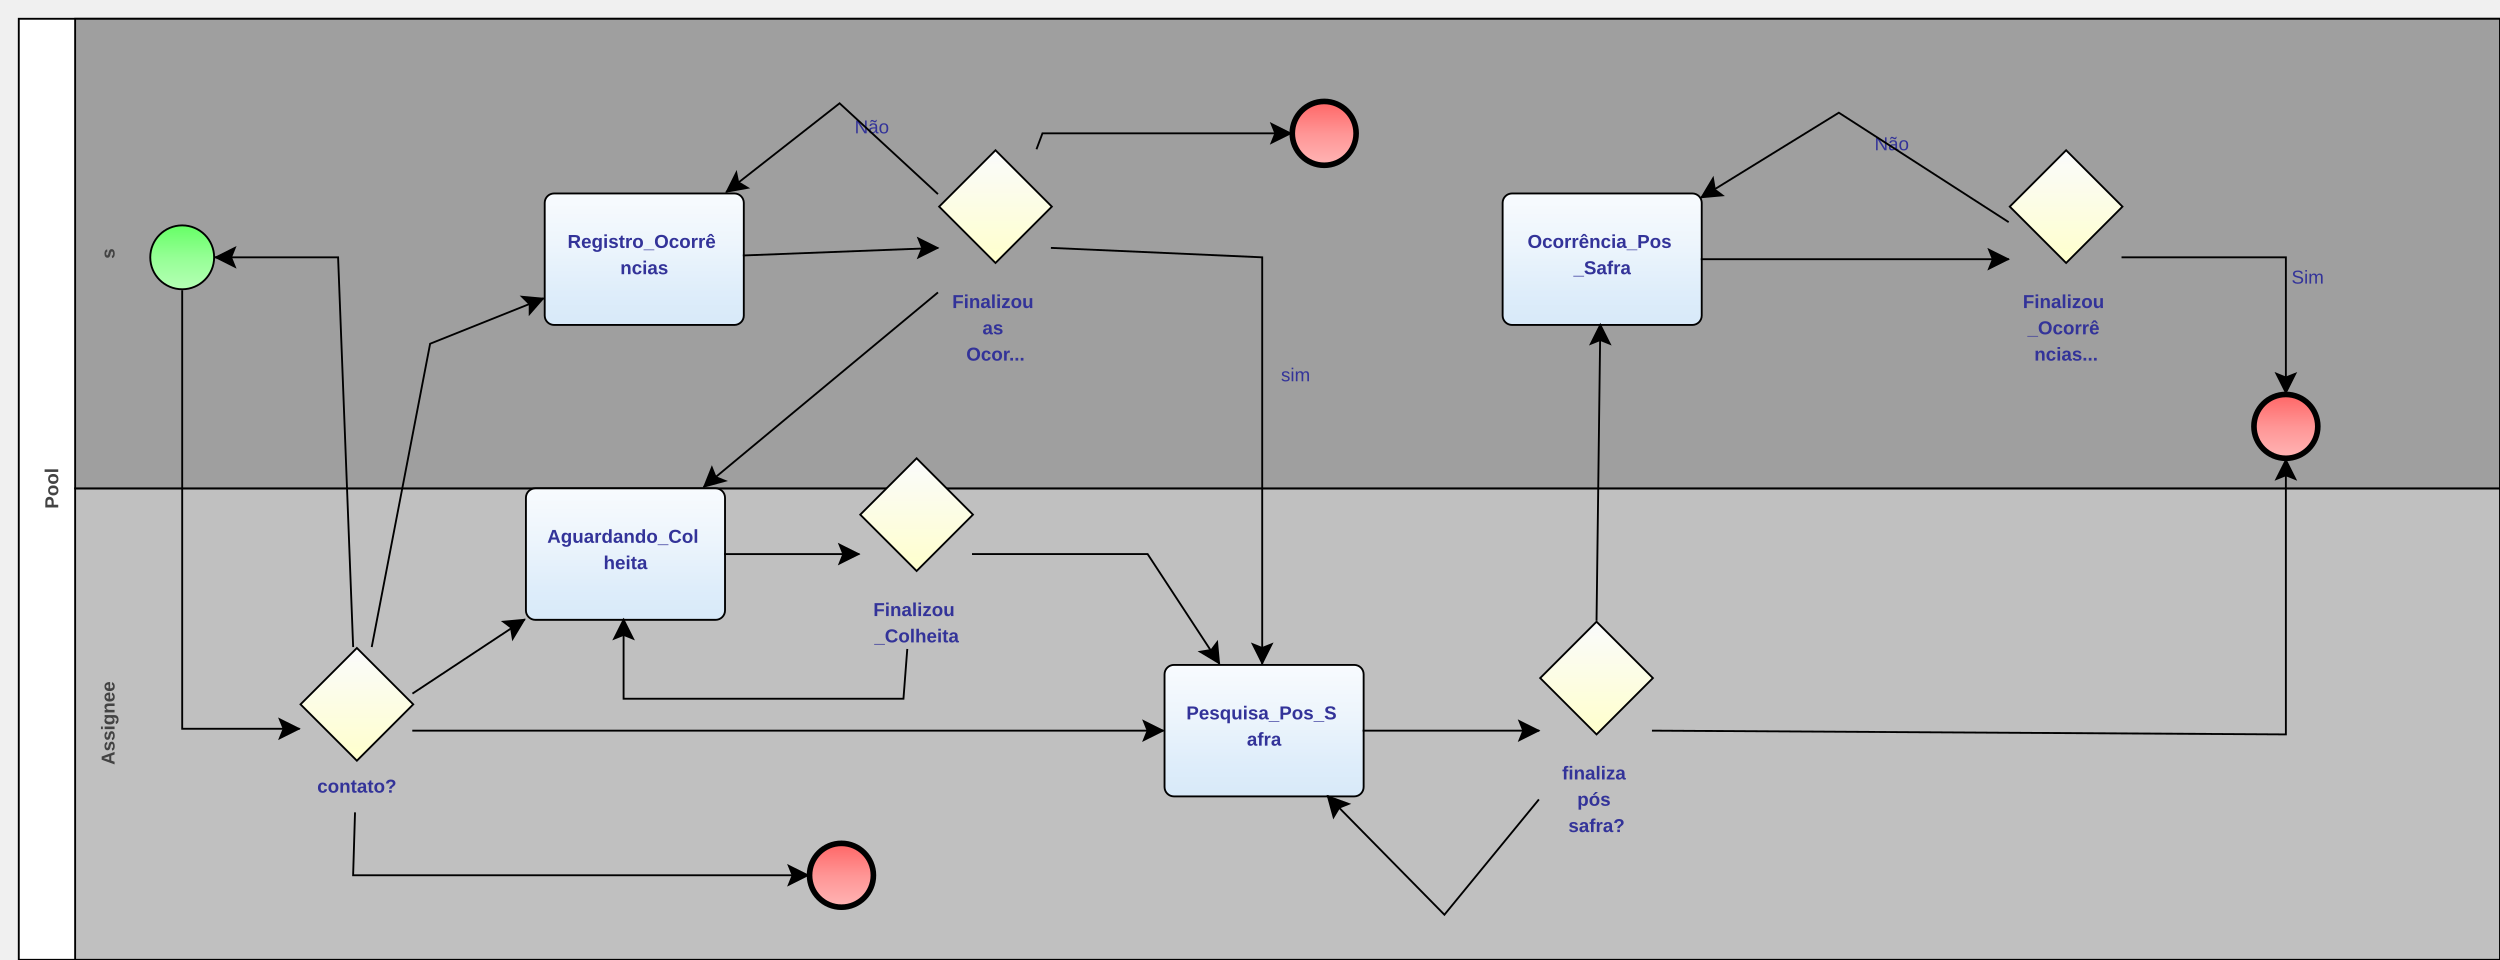
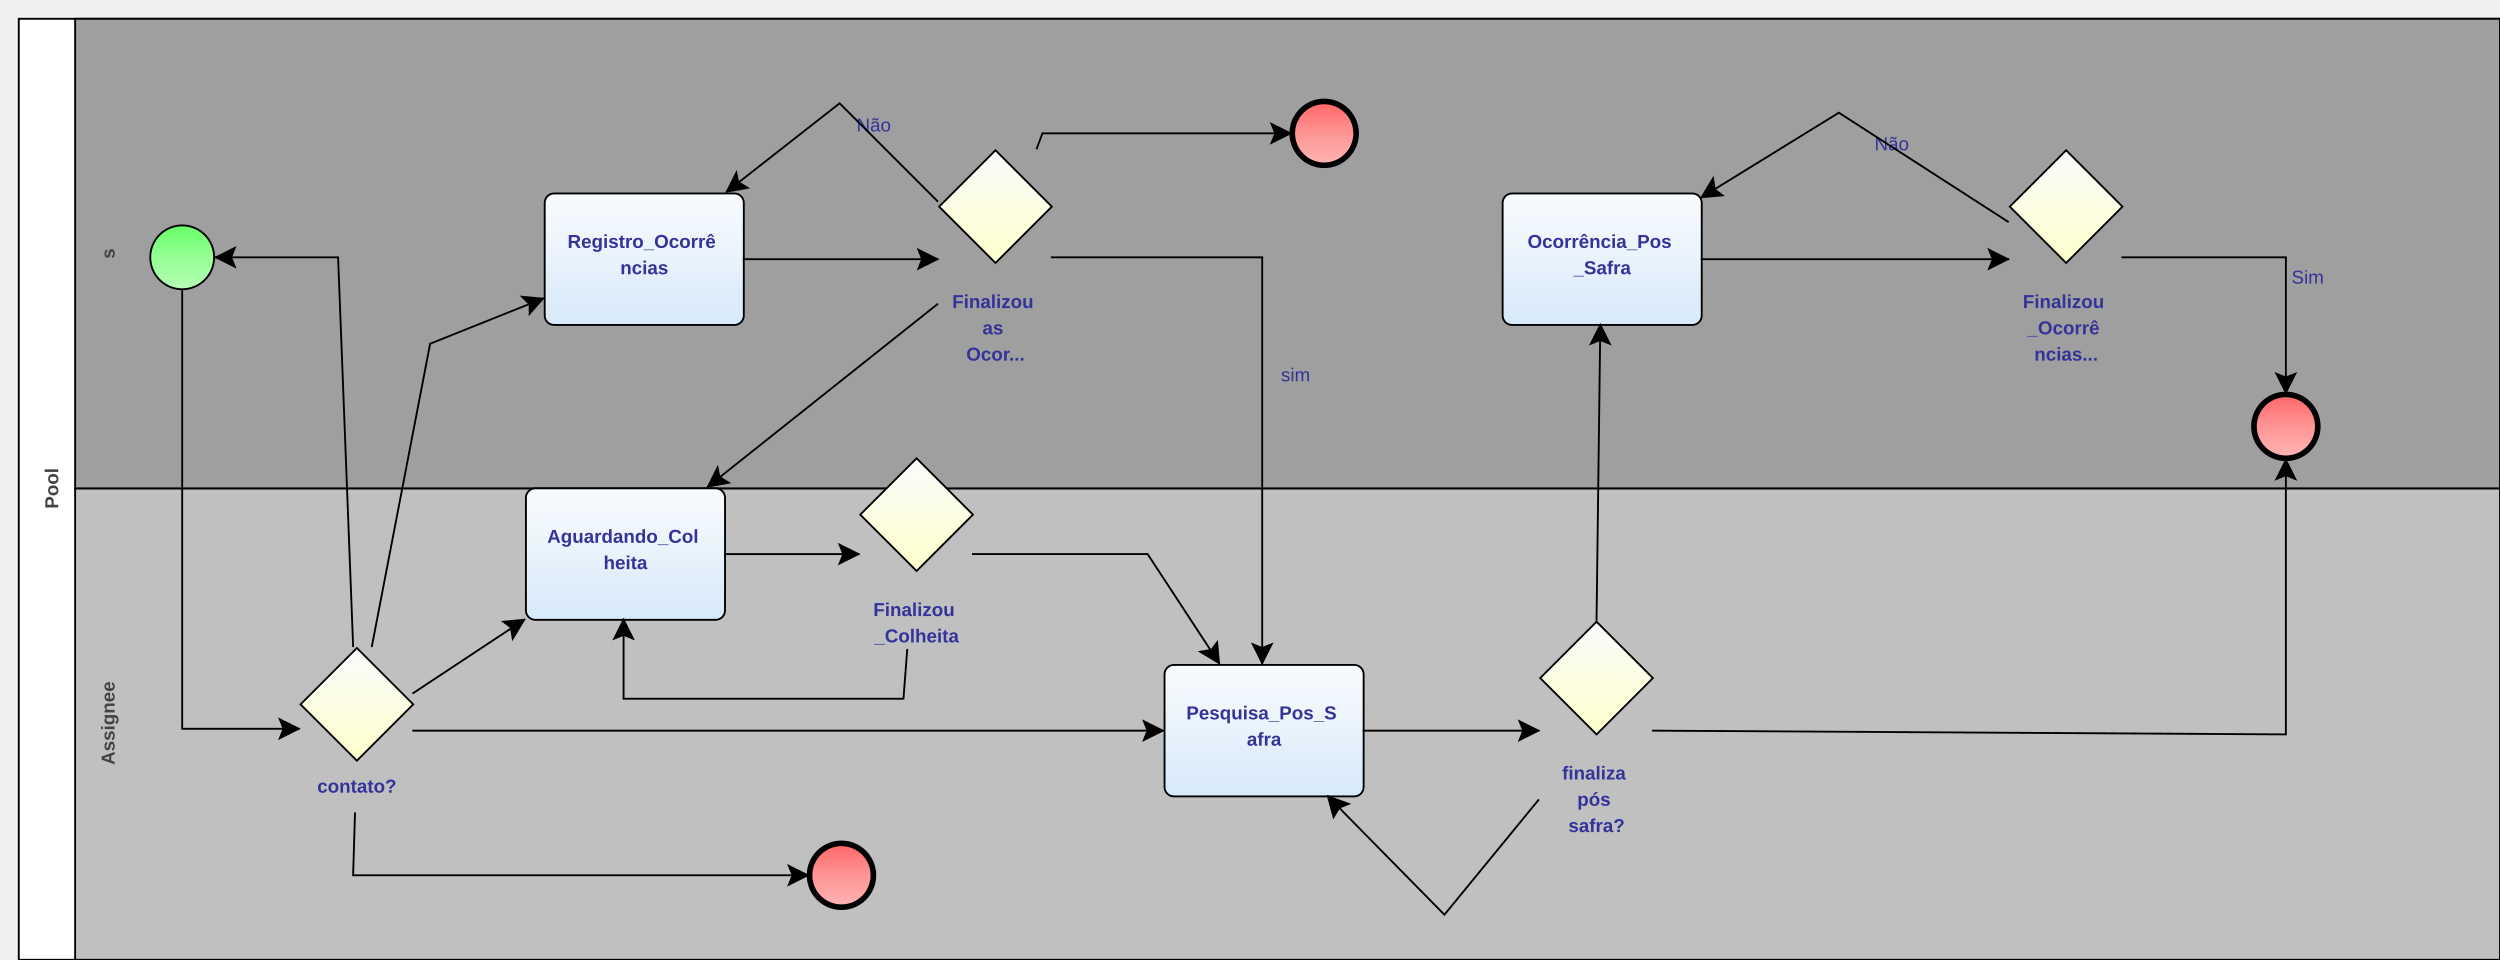
<svg xmlns="http://www.w3.org/2000/svg" xmlns:xlink="http://www.w3.org/1999/xlink" style="stroke-dasharray:none; shape-rendering:auto; font-family:'Arial'; text-rendering:auto; fill-opacity:1; color-interpolation:auto; color-rendering:auto; font-size:12; fill:black; stroke:black; image-rendering:auto; stroke-miterlimit:10; stroke-linecap:square; stroke-linejoin:miter; font-style:normal; stroke-width:1; stroke-dashoffset:0; font-weight:normal; stroke-opacity:1;" contentScriptType="text/ecmascript" preserveAspectRatio="xMidYMid meet" zoomAndPan="magnify" version="1.0" contentStyleType="text/css" xml:xlink="http://www.w3.org/1999/xlink" width="1331" height="511">
  <rect x="10" y="10" width="1321" height="501" ry="0" rx="0" style="stroke:#000000; fill:#FFFFFF" />
  <rect x="40" y="260" width="1291" height="251" ry="0" rx="0" style="stroke:#000000; fill:#C0C0C0" />
  <g componentSequence="3">
    <text x="-385" y="47" transform="rotate(270)" text-anchor="middle" style="font-weight:bold;font-size:10px;stroke:none; fill:#434343">
      <tspan dy="14" x="-385">Assignee</tspan>
    </text>
  </g>
  <rect x="40" y="10" width="1291" height="250" ry="0" rx="0" style="stroke:#000000; fill:#9F9F9F" />
  <g componentSequence="2">
    <text x="-135" y="47" transform="rotate(270)" text-anchor="middle" style="font-weight:bold;font-size:10px;stroke:none; fill:#434343">
      <tspan dy="14" x="-135">s</tspan>
    </text>
  </g>
  <g componentSequence="1">
    <text x="-260" y="17" transform="rotate(270)" text-anchor="middle" style="font-weight:bold;font-size:10px;stroke:none; fill:#434343">
      <tspan dy="14" x="-260">Pool</tspan>
    </text>
  </g>
  <g sequence="4">
-     <ellipse cx="97" cy="137" rx="17" ry="17" stroke-width="1" style="fill:url(#linearGradient66FF6696FF96B6FFB6_1645631302);" stroke="336633" />
+     <ellipse cx="97" cy="137" rx="17" ry="17" stroke-width="1" style="fill:url(#linearGradient66FF6696FF96B6FFB6_1807537746);" stroke="336633" />
  </g>
  <g sequence="10">
-     <rect x="620" y="354" width="106" height="70" ry="5" rx="5" style="fill:url(#linearGradientF8FBFEEDF5FCDEEDFAD4E7F8E2E5E9_1825682804);" stroke="191970" />
+     <rect x="620" y="354" width="106" height="70" ry="5" rx="5" style="fill:url(#linearGradientF8FBFEEDF5FCDEEDFAD4E7F8E2E5E9_1702569301);" stroke="191970" />
  </g>
  <g componentSequence="10">
    <text x="673" y="369" text-anchor="middle" style="font-weight:bold;font-size:10px;stroke:none; fill:#333399">
      <tspan dy="14" x="673">Pesquisa_Pos_S</tspan>
      <tspan dy="14" x="673">afra</tspan>
    </text>
  </g>
  <g sequence="18">
-     <rect x="290" y="103" width="106" height="70" ry="5" rx="5" style="fill:url(#linearGradientF8FBFEEDF5FCDEEDFAD4E7F8E2E5E9_1760443446);" stroke="191970" />
+     <rect x="290" y="103" width="106" height="70" ry="5" rx="5" style="fill:url(#linearGradientF8FBFEEDF5FCDEEDFAD4E7F8E2E5E9_1631894818);" stroke="191970" />
  </g>
  <g componentSequence="18">
    <text x="343" y="118" text-anchor="middle" style="font-weight:bold;font-size:10px;stroke:none; fill:#333399">
      <tspan dy="14" x="343">Registro_Ocorrê</tspan>
      <tspan dy="14" x="343">ncias</tspan>
    </text>
  </g>
  <g sequence="20">
-     <polygon points=" 500 110 530 80 560 110 530 140 500 110" style="fill:url(#linearGradientFAFBFCFFFFCC_770490191);" stroke="000000" />
+     <polygon points=" 500 110 530 80 560 110 530 140 500 110" style="fill:url(#linearGradientFAFBFCFFFFCC_608579438);" stroke="000000" />
  </g>
  <g componentSequence="20">
    <text x="530" y="150" text-anchor="middle" style="font-weight:bold;font-size:10px;stroke:none; fill:#333399">
      <tspan dy="14" x="530">Finalizou</tspan>
      <tspan dy="14" x="530">as</tspan>
      <tspan dy="14" x="530">Ocor...</tspan>
    </text>
  </g>
  <g sequence="26">
-     <rect x="800" y="103" width="106" height="70" ry="5" rx="5" style="fill:url(#linearGradientF8FBFEEDF5FCDEEDFAD4E7F8E2E5E9_2098229715);" stroke="191970" />
+     <rect x="800" y="103" width="106" height="70" ry="5" rx="5" style="fill:url(#linearGradientF8FBFEEDF5FCDEEDFAD4E7F8E2E5E9_700806130);" stroke="191970" />
  </g>
  <g componentSequence="26">
    <text x="853" y="118" text-anchor="middle" style="font-weight:bold;font-size:10px;stroke:none; fill:#333399">
      <tspan dy="14" x="853">Ocorrência_Pos</tspan>
      <tspan dy="14" x="853">_Safra</tspan>
    </text>
  </g>
  <g sequence="28">
-     <ellipse cx="1217" cy="227" rx="17" ry="17" stroke-width="3" style="fill:url(#linearGradientFF6666FF9696FFB6B6_478875920);" stroke="993333" />
+     <ellipse cx="1217" cy="227" rx="17" ry="17" stroke-width="3" style="fill:url(#linearGradientFF6666FF9696FFB6B6_363375122);" stroke="993333" />
  </g>
  <g sequence="30">
-     <polygon points=" 1070 110 1100 80 1130 110 1100 140 1070 110" style="fill:url(#linearGradientFAFBFCFFFFCC_94208315);" stroke="000000" />
+     <polygon points=" 1070 110 1100 80 1130 110 1100 140 1070 110" style="fill:url(#linearGradientFAFBFCFFFFCC_1371645992);" stroke="000000" />
  </g>
  <g componentSequence="30">
    <text x="1100" y="150" text-anchor="middle" style="font-weight:bold;font-size:10px;stroke:none; fill:#333399">
      <tspan dy="14" x="1100">Finalizou</tspan>
      <tspan dy="14" x="1100">_Ocorrê</tspan>
      <tspan dy="14" x="1100">ncias...</tspan>
    </text>
  </g>
  <g sequence="42">
-     <ellipse cx="705" cy="71" rx="17" ry="17" stroke-width="3" style="fill:url(#linearGradientFF6666FF9696FFB6B6_1304641536);" stroke="993333" />
+     <ellipse cx="705" cy="71" rx="17" ry="17" stroke-width="3" style="fill:url(#linearGradientFF6666FF9696FFB6B6_1147785249);" stroke="993333" />
  </g>
  <g sequence="44">
-     <polygon points=" 820 361 850 331 880 361 850 391 820 361" style="fill:url(#linearGradientFAFBFCFFFFCC_866332290);" stroke="000000" />
+     <polygon points=" 820 361 850 331 880 361 850 391 820 361" style="fill:url(#linearGradientFAFBFCFFFFCC_1177641405);" stroke="000000" />
  </g>
  <g componentSequence="44">
    <text x="850" y="401" text-anchor="middle" style="font-weight:bold;font-size:10px;stroke:none; fill:#333399">
      <tspan dy="14" x="850">finaliza</tspan>
      <tspan dy="14" x="850">pós</tspan>
      <tspan dy="14" x="850">safra?</tspan>
    </text>
  </g>
  <g sequence="49">
-     <polygon points=" 160 375 190 345 220 375 190 405 160 375" style="fill:url(#linearGradientFAFBFCFFFFCC_2003090039);" stroke="000000" />
+     <polygon points=" 160 375 190 345 220 375 190 405 160 375" style="fill:url(#linearGradientFAFBFCFFFFCC_379169619);" stroke="000000" />
  </g>
  <g componentSequence="49">
    <text x="190" y="408" text-anchor="middle" style="font-weight:bold;font-size:10px;stroke:none; fill:#333399">
      <tspan dy="14" x="190">contato?</tspan>
    </text>
  </g>
  <g sequence="54">
-     <ellipse cx="448" cy="466" rx="17" ry="17" stroke-width="3" style="fill:url(#linearGradientFF6666FF9696FFB6B6_513370617);" stroke="993333" />
+     <ellipse cx="448" cy="466" rx="17" ry="17" stroke-width="3" style="fill:url(#linearGradientFF6666FF9696FFB6B6_1254474048);" stroke="993333" />
  </g>
  <g sequence="56">
-     <rect x="280" y="260" width="106" height="70" ry="5" rx="5" style="fill:url(#linearGradientF8FBFEEDF5FCDEEDFAD4E7F8E2E5E9_1234041194);" stroke="191970" />
+     <rect x="280" y="260" width="106" height="70" ry="5" rx="5" style="fill:url(#linearGradientF8FBFEEDF5FCDEEDFAD4E7F8E2E5E9_1076357345);" stroke="191970" />
  </g>
  <g componentSequence="56">
    <text x="333" y="275" text-anchor="middle" style="font-weight:bold;font-size:10px;stroke:none; fill:#333399">
      <tspan dy="14" x="333">Aguardando_Col</tspan>
      <tspan dy="14" x="333">heita</tspan>
    </text>
  </g>
  <g sequence="58">
-     <polygon points=" 458 274 488 244 518 274 488 304 458 274" style="fill:url(#linearGradientFAFBFCFFFFCC_1668291047);" stroke="000000" />
+     <polygon points=" 458 274 488 244 518 274 488 304 458 274" style="fill:url(#linearGradientFAFBFCFFFFCC_232146385);" stroke="000000" />
  </g>
  <g componentSequence="58">
    <text x="488" y="314" text-anchor="middle" style="font-weight:bold;font-size:10px;stroke:none; fill:#333399">
      <tspan dy="14" x="488">Finalizou</tspan>
      <tspan dy="14" x="488">_Colheita</tspan>
    </text>
  </g>
  <g componentSequence="21">
-     <text x="458" y="134" style="font-size:10px;font-weight:none;stroke:none; fill:#333399" text-anchor="left" />
+     <text x="458" y="138" style="font-size:10px;font-weight:none;stroke:none; fill:#333399" text-anchor="left" />
  </g>
  <g componentSequence="22">
    <text x="682" y="189" style="font-size:10px;font-weight:none;stroke:none; fill:#333399" text-anchor="left">
      <tspan dy="14" x="682">sim</tspan>
    </text>
  </g>
  <g componentSequence="23">
-     <text x="455" y="57" style="font-size:10px;font-weight:none;stroke:none; fill:#333399" text-anchor="left">
-       <tspan dy="14" x="455">Não</tspan>
+     <text x="456" y="56" style="font-size:10px;font-weight:none;stroke:none; fill:#333399" text-anchor="left">
+       <tspan dy="14" x="456">Não</tspan>
    </text>
  </g>
  <g componentSequence="31">
    <text x="998" y="138" style="font-size:10px;font-weight:none;stroke:none; fill:#333399" text-anchor="left" />
  </g>
  <g componentSequence="32">
    <text x="1220" y="137" style="font-size:10px;font-weight:none;stroke:none; fill:#333399" text-anchor="left">
      <tspan dy="14" x="1220">Sim</tspan>
    </text>
  </g>
  <g componentSequence="33">
    <text x="998" y="66" style="font-size:10px;font-weight:none;stroke:none; fill:#333399" text-anchor="left">
      <tspan dy="14" x="998">Não</tspan>
    </text>
  </g>
  <g componentSequence="43">
    <text x="627" y="71" style="font-size:10px;font-weight:none;stroke:none; fill:#333399" text-anchor="left" />
  </g>
  <g componentSequence="45">
    <text x="783" y="389" style="font-size:10px;font-weight:none;stroke:none; fill:#333399" text-anchor="left" />
  </g>
  <g componentSequence="46">
    <text x="861" y="252" style="font-size:10px;font-weight:none;stroke:none; fill:#333399" text-anchor="left" />
  </g>
  <g componentSequence="47">
    <text x="1131" y="390" style="font-size:10px;font-weight:none;stroke:none; fill:#333399" text-anchor="left" />
  </g>
  <g componentSequence="48">
    <text x="776" y="484" style="font-size:10px;font-weight:none;stroke:none; fill:#333399" text-anchor="left" />
  </g>
  <g componentSequence="50">
    <text x="107" y="303" style="font-size:10px;font-weight:none;stroke:none; fill:#333399" text-anchor="left" />
  </g>
  <g componentSequence="51">
    <text x="430" y="389" style="font-size:10px;font-weight:none;stroke:none; fill:#333399" text-anchor="left" />
  </g>
  <g componentSequence="52">
    <text x="230" y="232" style="font-size:10px;font-weight:none;stroke:none; fill:#333399" text-anchor="left" />
  </g>
  <g componentSequence="53">
    <text x="193" y="208" style="font-size:10px;font-weight:none;stroke:none; fill:#333399" text-anchor="left" />
  </g>
  <g componentSequence="55">
    <text x="302" y="466" style="font-size:10px;font-weight:none;stroke:none; fill:#333399" text-anchor="left" />
  </g>
  <g componentSequence="57">
    <text x="260" y="350" style="font-size:10px;font-weight:none;stroke:none; fill:#333399" text-anchor="left" />
  </g>
  <g componentSequence="59">
    <text x="432" y="295" style="font-size:10px;font-weight:none;stroke:none; fill:#333399" text-anchor="left" />
  </g>
  <g componentSequence="60">
    <text x="609" y="295" style="font-size:10px;font-weight:none;stroke:none; fill:#333399" text-anchor="left" />
  </g>
  <g componentSequence="61">
-     <text x="447" y="208" style="font-size:10px;font-weight:none;stroke:none; fill:#333399" text-anchor="left" />
+     <text x="448" y="211" style="font-size:10px;font-weight:none;stroke:none; fill:#333399" text-anchor="left" />
  </g>
  <g componentSequence="62">
    <text x="409" y="372" style="font-size:10px;font-weight:none;stroke:none; fill:#333399" text-anchor="left" />
  </g>
  <path style="fill:none; stroke:#000000;stroke-width:1" d="M97.0 155.0 L97.0 388.0 L159.0 388.0" />
  <polygon style="fill:#000000; stroke:#000000;" points=" 149 383 159 388 149 393 151 388" />
  <path style="fill:none; stroke:#000000;stroke-width:1" d="M188.0 344.0 L180.0 137.0 L115.0 137.0" />
  <polygon style="fill:#000000; stroke:#000000;" points=" 125 142 115 137 125 132 123 137" />
  <path style="fill:none; stroke:#000000;stroke-width:1" d="M726.0 389.0 L819.0 389.0" />
  <polygon style="fill:#000000; stroke:#000000;" points=" 809 384 819 389 809 394 811 389" />
-   <path style="fill:none; stroke:#000000;stroke-width:1" d="M560.0 132.0 L672.0 137.0 L672.0 353.0" />
+   <path style="fill:none; stroke:#000000;stroke-width:1" d="M560.0 137.0 L672.0 137.0 L672.0 353.0" />
  <polygon style="fill:#000000; stroke:#000000;" points=" 677 343 672 353 667 343 672 345" />
  <path style="fill:none; stroke:#000000;stroke-width:1" d="M819.0 426.0 L769.0 487.0 L707.0 424.0" />
  <polygon style="fill:#000000; stroke:#000000;" points=" 710 435 707 424 718 428 713 430" />
  <path style="fill:none; stroke:#000000;stroke-width:1" d="M220.0 389.0 L619.0 389.0" />
  <polygon style="fill:#000000; stroke:#000000;" points=" 609 384 619 389 609 394 611 389" />
  <path style="fill:none; stroke:#000000;stroke-width:1" d="M518.0 295.0 L611.0 295.0 L649.0 353.0" />
  <polygon style="fill:#000000; stroke:#000000;" points=" 648 342 649 353 639 347 645 346" />
-   <path style="fill:none; stroke:#000000;stroke-width:1" d="M396.0 136.0 L499.0 132.0" />
-   <polygon style="fill:#000000; stroke:#000000;" points=" 489 127 499 132 489 137 491 132" />
-   <path style="fill:none; stroke:#000000;stroke-width:1" d="M499.0 103.0 L447.0 55.0 L387.0 102.0" />
+   <path style="fill:none; stroke:#000000;stroke-width:1" d="M396.0 138.0 L499.0 138.0" />
+   <polygon style="fill:#000000; stroke:#000000;" points=" 489 133 499 138 489 143 491 138" />
+   <path style="fill:none; stroke:#000000;stroke-width:1" d="M499.0 107.0 L447.0 55.0 L387.0 102.0" />
  <polygon style="fill:#000000; stroke:#000000;" points=" 398 100 387 102 392 92 393 97" />
  <path style="fill:none; stroke:#000000;stroke-width:1" d="M198.0 344.0 L229.0 183.0 L289.0 159.0" />
  <polygon style="fill:#000000; stroke:#000000;" points=" 278 158 289 159 282 167 282 162" />
  <path style="fill:none; stroke:#000000;stroke-width:1" d="M552.0 79.0 L555.0 71.0 L687.0 71.0" />
  <polygon style="fill:#000000; stroke:#000000;" points=" 677 66 687 71 677 76 679 71" />
-   <path style="fill:none; stroke:#000000;stroke-width:1" d="M499.0 156.0 L375.0 259.0" />
-   <polygon style="fill:#000000; stroke:#000000;" points=" 386 256 375 259 379 249 381 254" />
+   <path style="fill:none; stroke:#000000;stroke-width:1" d="M499.0 162.0 L377.0 259.0" />
+   <polygon style="fill:#000000; stroke:#000000;" points=" 388 257 377 259 382 249 383 254" />
  <path style="fill:none; stroke:#000000;stroke-width:1" d="M906.0 138.0 L1069.0 138.0" />
  <polygon style="fill:#000000; stroke:#000000;" points=" 1059 133 1069 138 1059 143 1061 138" />
  <path style="fill:none; stroke:#000000;stroke-width:1" d="M1069.0 118.0 L979.0 60.0 L906.0 105.0" />
  <polygon style="fill:#000000; stroke:#000000;" points=" 917 104 906 105 912 95 913 101" />
  <path style="fill:none; stroke:#000000;stroke-width:1" d="M850.0 330.0 L852.0 173.0" />
  <polygon style="fill:#000000; stroke:#000000;" points=" 847 183 852 173 857 183 852 181" />
  <path style="fill:none; stroke:#000000;stroke-width:1" d="M1130.0 137.0 L1217.0 137.0 L1217.0 209.0" />
  <polygon style="fill:#000000; stroke:#000000;" points=" 1222 199 1217 209 1212 199 1217 201" />
  <path style="fill:none; stroke:#000000;stroke-width:1" d="M880.0 389.0 L1217.0 391.0 L1217.0 245.0" />
  <polygon style="fill:#000000; stroke:#000000;" points=" 1212 255 1217 245 1222 255 1217 253" />
  <path style="fill:none; stroke:#000000;stroke-width:1" d="M189.0 433.0 L188.0 466.0 L430.0 466.0" />
  <polygon style="fill:#000000; stroke:#000000;" points=" 420 461 430 466 420 471 422 466" />
  <path style="fill:none; stroke:#000000;stroke-width:1" d="M220.0 369.0 L279.0 330.0" />
  <polygon style="fill:#000000; stroke:#000000;" points=" 268 331 279 330 273 340 272 334" />
  <path style="fill:none; stroke:#000000;stroke-width:1" d="M386.0 295.0 L457.0 295.0" />
  <polygon style="fill:#000000; stroke:#000000;" points=" 447 290 457 295 447 300 449 295" />
  <path style="fill:none; stroke:#000000;stroke-width:1" d="M483.0 346.0 L481.0 372.0 L332.0 372.0 L332.0 330.0" />
  <polygon style="fill:#000000; stroke:#000000;" points=" 327 340 332 330 337 340 332 338" />
  <defs>
-     <linearGradient xlink:href="#linearGradient66FF6696FF96B6FFB6" id="linearGradient66FF6696FF96B6FFB6_1645631302" x1="0" y1="120.0" x2="0" y2="155.0" gradientUnits="userSpaceOnUse" xlink:type="simple" xlink:actuate="onLoad" xlink:show="other" />
+     <linearGradient xlink:href="#linearGradient66FF6696FF96B6FFB6" id="linearGradient66FF6696FF96B6FFB6_1807537746" x1="0" y1="120.0" x2="0" y2="155.0" gradientUnits="userSpaceOnUse" xlink:type="simple" xlink:actuate="onLoad" xlink:show="other" />
    <linearGradient id="linearGradient66FF6696FF96B6FFB6">
      <stop style="stop-color:#66FF66;stop-opacity:1;" offset="0.0" id="stop66FF66" />
      <stop style="stop-color:#96FF96;stop-opacity:1;" offset="0.5" id="stop96FF96" />
      <stop style="stop-color:#B6FFB6;stop-opacity:1;" offset="1.0" id="stopB6FFB6" />
    </linearGradient>
-     <linearGradient xlink:href="#linearGradientF8FBFEEDF5FCDEEDFAD4E7F8E2E5E9" id="linearGradientF8FBFEEDF5FCDEEDFAD4E7F8E2E5E9_1825682804" x1="0" y1="354.0" x2="0" y2="460.0" gradientUnits="userSpaceOnUse" xlink:type="simple" xlink:actuate="onLoad" xlink:show="other" />
+     <linearGradient xlink:href="#linearGradientF8FBFEEDF5FCDEEDFAD4E7F8E2E5E9" id="linearGradientF8FBFEEDF5FCDEEDFAD4E7F8E2E5E9_1702569301" x1="0" y1="354.0" x2="0" y2="460.0" gradientUnits="userSpaceOnUse" xlink:type="simple" xlink:actuate="onLoad" xlink:show="other" />
    <linearGradient id="linearGradientF8FBFEEDF5FCDEEDFAD4E7F8E2E5E9">
      <stop style="stop-color:#F8FBFE;stop-opacity:1;" offset="0.0" id="stopF8FBFE" />
      <stop style="stop-color:#EDF5FC;stop-opacity:1;" offset="0.25" id="stopEDF5FC" />
      <stop style="stop-color:#DEEDFA;stop-opacity:1;" offset="0.5" id="stopDEEDFA" />
      <stop style="stop-color:#D4E7F8;stop-opacity:1;" offset="0.75" id="stopD4E7F8" />
      <stop style="stop-color:#E2E5E9;stop-opacity:1;" offset="1.0" id="stopE2E5E9" />
    </linearGradient>
-     <linearGradient xlink:href="#linearGradientF8FBFEEDF5FCDEEDFAD4E7F8E2E5E9" id="linearGradientF8FBFEEDF5FCDEEDFAD4E7F8E2E5E9_1760443446" x1="0" y1="103.0" x2="0" y2="209.0" gradientUnits="userSpaceOnUse" xlink:type="simple" xlink:actuate="onLoad" xlink:show="other" />
-     <linearGradient xlink:href="#linearGradientFAFBFCFFFFCC" id="linearGradientFAFBFCFFFFCC_770490191" x1="0" y1="80.0" x2="0" y2="140.0" gradientUnits="userSpaceOnUse" xlink:type="simple" xlink:actuate="onLoad" xlink:show="other" />
+     <linearGradient xlink:href="#linearGradientF8FBFEEDF5FCDEEDFAD4E7F8E2E5E9" id="linearGradientF8FBFEEDF5FCDEEDFAD4E7F8E2E5E9_1631894818" x1="0" y1="103.0" x2="0" y2="209.0" gradientUnits="userSpaceOnUse" xlink:type="simple" xlink:actuate="onLoad" xlink:show="other" />
+     <linearGradient xlink:href="#linearGradientFAFBFCFFFFCC" id="linearGradientFAFBFCFFFFCC_608579438" x1="0" y1="80.0" x2="0" y2="140.0" gradientUnits="userSpaceOnUse" xlink:type="simple" xlink:actuate="onLoad" xlink:show="other" />
    <linearGradient id="linearGradientFAFBFCFFFFCC">
      <stop style="stop-color:#FAFBFC;stop-opacity:1;" offset="0.0" id="stopFAFBFC" />
      <stop style="stop-color:#FFFFCC;stop-opacity:1;" offset="1.0" id="stopFFFFCC" />
    </linearGradient>
-     <linearGradient xlink:href="#linearGradientF8FBFEEDF5FCDEEDFAD4E7F8E2E5E9" id="linearGradientF8FBFEEDF5FCDEEDFAD4E7F8E2E5E9_2098229715" x1="0" y1="103.0" x2="0" y2="209.0" gradientUnits="userSpaceOnUse" xlink:type="simple" xlink:actuate="onLoad" xlink:show="other" />
-     <linearGradient xlink:href="#linearGradientFF6666FF9696FFB6B6" id="linearGradientFF6666FF9696FFB6B6_478875920" x1="0" y1="210.0" x2="0" y2="245.0" gradientUnits="userSpaceOnUse" xlink:type="simple" xlink:actuate="onLoad" xlink:show="other" />
+     <linearGradient xlink:href="#linearGradientF8FBFEEDF5FCDEEDFAD4E7F8E2E5E9" id="linearGradientF8FBFEEDF5FCDEEDFAD4E7F8E2E5E9_700806130" x1="0" y1="103.0" x2="0" y2="209.0" gradientUnits="userSpaceOnUse" xlink:type="simple" xlink:actuate="onLoad" xlink:show="other" />
+     <linearGradient xlink:href="#linearGradientFF6666FF9696FFB6B6" id="linearGradientFF6666FF9696FFB6B6_363375122" x1="0" y1="210.0" x2="0" y2="245.0" gradientUnits="userSpaceOnUse" xlink:type="simple" xlink:actuate="onLoad" xlink:show="other" />
    <linearGradient id="linearGradientFF6666FF9696FFB6B6">
      <stop style="stop-color:#FF6666;stop-opacity:1;" offset="0.0" id="stopFF6666" />
      <stop style="stop-color:#FF9696;stop-opacity:1;" offset="0.5" id="stopFF9696" />
      <stop style="stop-color:#FFB6B6;stop-opacity:1;" offset="1.0" id="stopFFB6B6" />
    </linearGradient>
-     <linearGradient xlink:href="#linearGradientFAFBFCFFFFCC" id="linearGradientFAFBFCFFFFCC_94208315" x1="0" y1="80.0" x2="0" y2="140.0" gradientUnits="userSpaceOnUse" xlink:type="simple" xlink:actuate="onLoad" xlink:show="other" />
-     <linearGradient xlink:href="#linearGradientFF6666FF9696FFB6B6" id="linearGradientFF6666FF9696FFB6B6_1304641536" x1="0" y1="54.0" x2="0" y2="89.0" gradientUnits="userSpaceOnUse" xlink:type="simple" xlink:actuate="onLoad" xlink:show="other" />
-     <linearGradient xlink:href="#linearGradientFAFBFCFFFFCC" id="linearGradientFAFBFCFFFFCC_866332290" x1="0" y1="331.0" x2="0" y2="391.0" gradientUnits="userSpaceOnUse" xlink:type="simple" xlink:actuate="onLoad" xlink:show="other" />
-     <linearGradient xlink:href="#linearGradientFAFBFCFFFFCC" id="linearGradientFAFBFCFFFFCC_2003090039" x1="0" y1="345.0" x2="0" y2="405.0" gradientUnits="userSpaceOnUse" xlink:type="simple" xlink:actuate="onLoad" xlink:show="other" />
-     <linearGradient xlink:href="#linearGradientFF6666FF9696FFB6B6" id="linearGradientFF6666FF9696FFB6B6_513370617" x1="0" y1="449.0" x2="0" y2="484.0" gradientUnits="userSpaceOnUse" xlink:type="simple" xlink:actuate="onLoad" xlink:show="other" />
-     <linearGradient xlink:href="#linearGradientF8FBFEEDF5FCDEEDFAD4E7F8E2E5E9" id="linearGradientF8FBFEEDF5FCDEEDFAD4E7F8E2E5E9_1234041194" x1="0" y1="260.0" x2="0" y2="366.0" gradientUnits="userSpaceOnUse" xlink:type="simple" xlink:actuate="onLoad" xlink:show="other" />
-     <linearGradient xlink:href="#linearGradientFAFBFCFFFFCC" id="linearGradientFAFBFCFFFFCC_1668291047" x1="0" y1="244.0" x2="0" y2="304.0" gradientUnits="userSpaceOnUse" xlink:type="simple" xlink:actuate="onLoad" xlink:show="other" />
+     <linearGradient xlink:href="#linearGradientFAFBFCFFFFCC" id="linearGradientFAFBFCFFFFCC_1371645992" x1="0" y1="80.0" x2="0" y2="140.0" gradientUnits="userSpaceOnUse" xlink:type="simple" xlink:actuate="onLoad" xlink:show="other" />
+     <linearGradient xlink:href="#linearGradientFF6666FF9696FFB6B6" id="linearGradientFF6666FF9696FFB6B6_1147785249" x1="0" y1="54.0" x2="0" y2="89.0" gradientUnits="userSpaceOnUse" xlink:type="simple" xlink:actuate="onLoad" xlink:show="other" />
+     <linearGradient xlink:href="#linearGradientFAFBFCFFFFCC" id="linearGradientFAFBFCFFFFCC_1177641405" x1="0" y1="331.0" x2="0" y2="391.0" gradientUnits="userSpaceOnUse" xlink:type="simple" xlink:actuate="onLoad" xlink:show="other" />
+     <linearGradient xlink:href="#linearGradientFAFBFCFFFFCC" id="linearGradientFAFBFCFFFFCC_379169619" x1="0" y1="345.0" x2="0" y2="405.0" gradientUnits="userSpaceOnUse" xlink:type="simple" xlink:actuate="onLoad" xlink:show="other" />
+     <linearGradient xlink:href="#linearGradientFF6666FF9696FFB6B6" id="linearGradientFF6666FF9696FFB6B6_1254474048" x1="0" y1="449.0" x2="0" y2="484.0" gradientUnits="userSpaceOnUse" xlink:type="simple" xlink:actuate="onLoad" xlink:show="other" />
+     <linearGradient xlink:href="#linearGradientF8FBFEEDF5FCDEEDFAD4E7F8E2E5E9" id="linearGradientF8FBFEEDF5FCDEEDFAD4E7F8E2E5E9_1076357345" x1="0" y1="260.0" x2="0" y2="366.0" gradientUnits="userSpaceOnUse" xlink:type="simple" xlink:actuate="onLoad" xlink:show="other" />
+     <linearGradient xlink:href="#linearGradientFAFBFCFFFFCC" id="linearGradientFAFBFCFFFFCC_232146385" x1="0" y1="244.0" x2="0" y2="304.0" gradientUnits="userSpaceOnUse" xlink:type="simple" xlink:actuate="onLoad" xlink:show="other" />
  </defs>
</svg>
